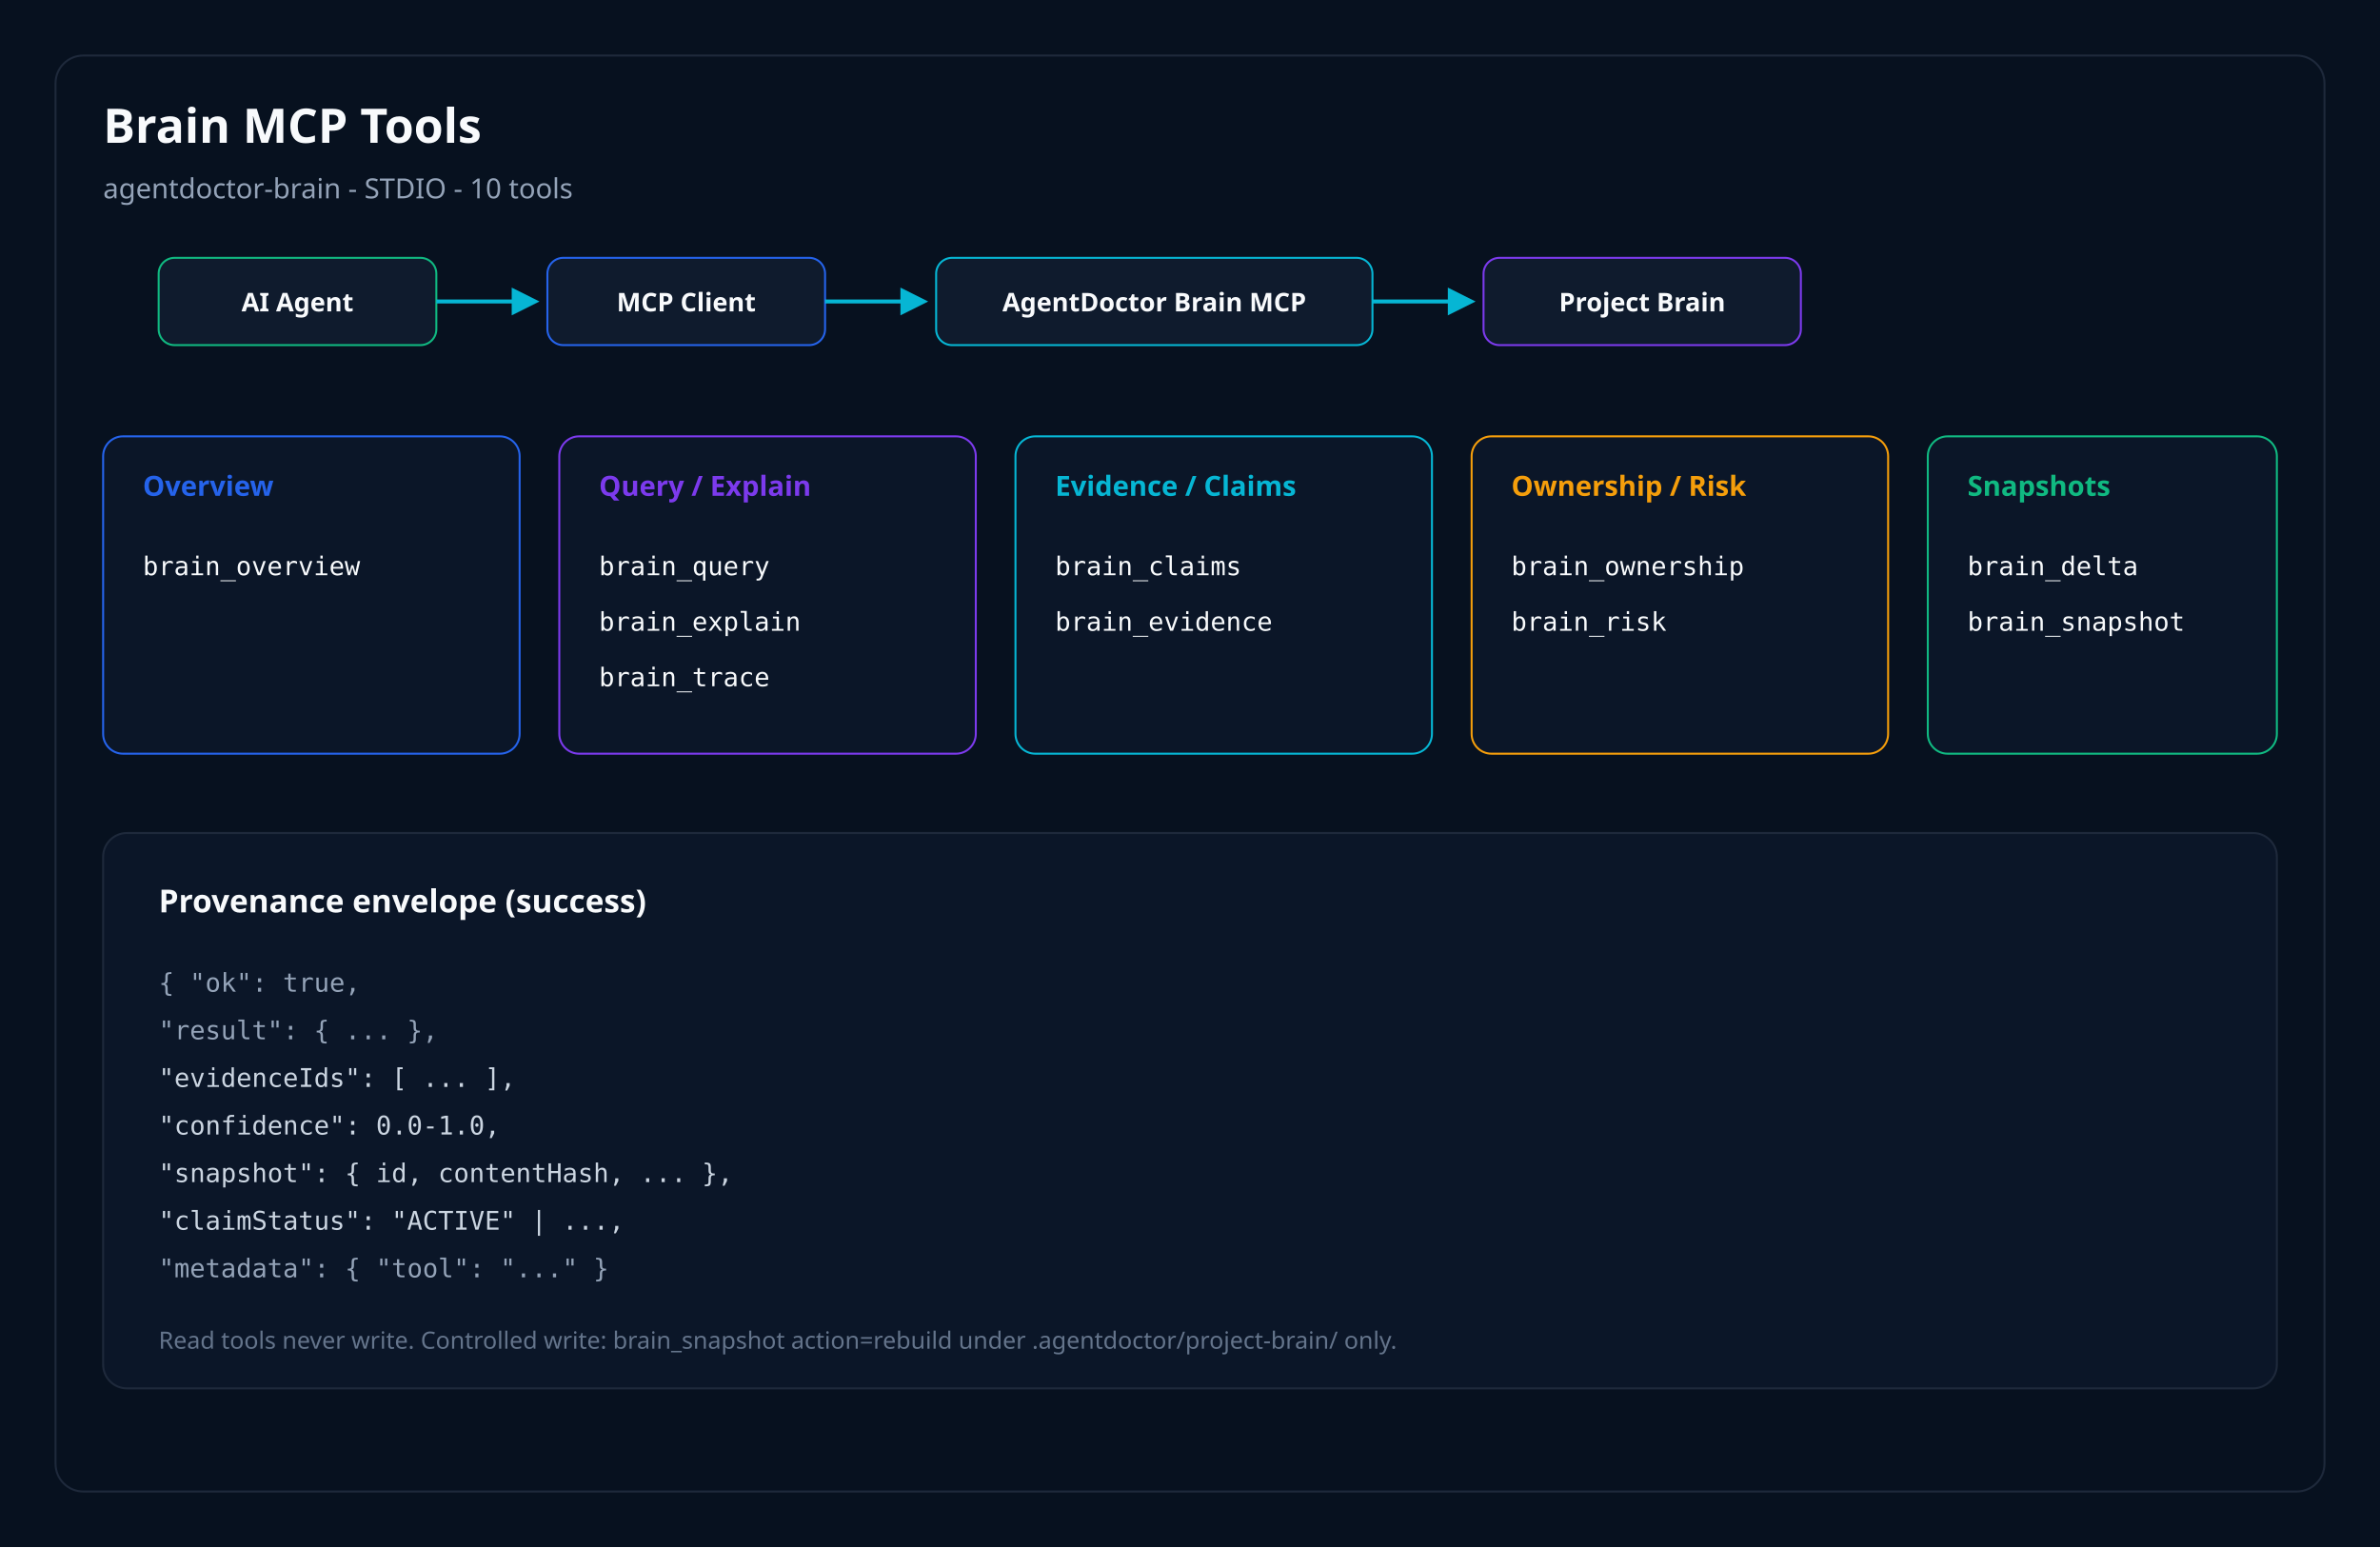
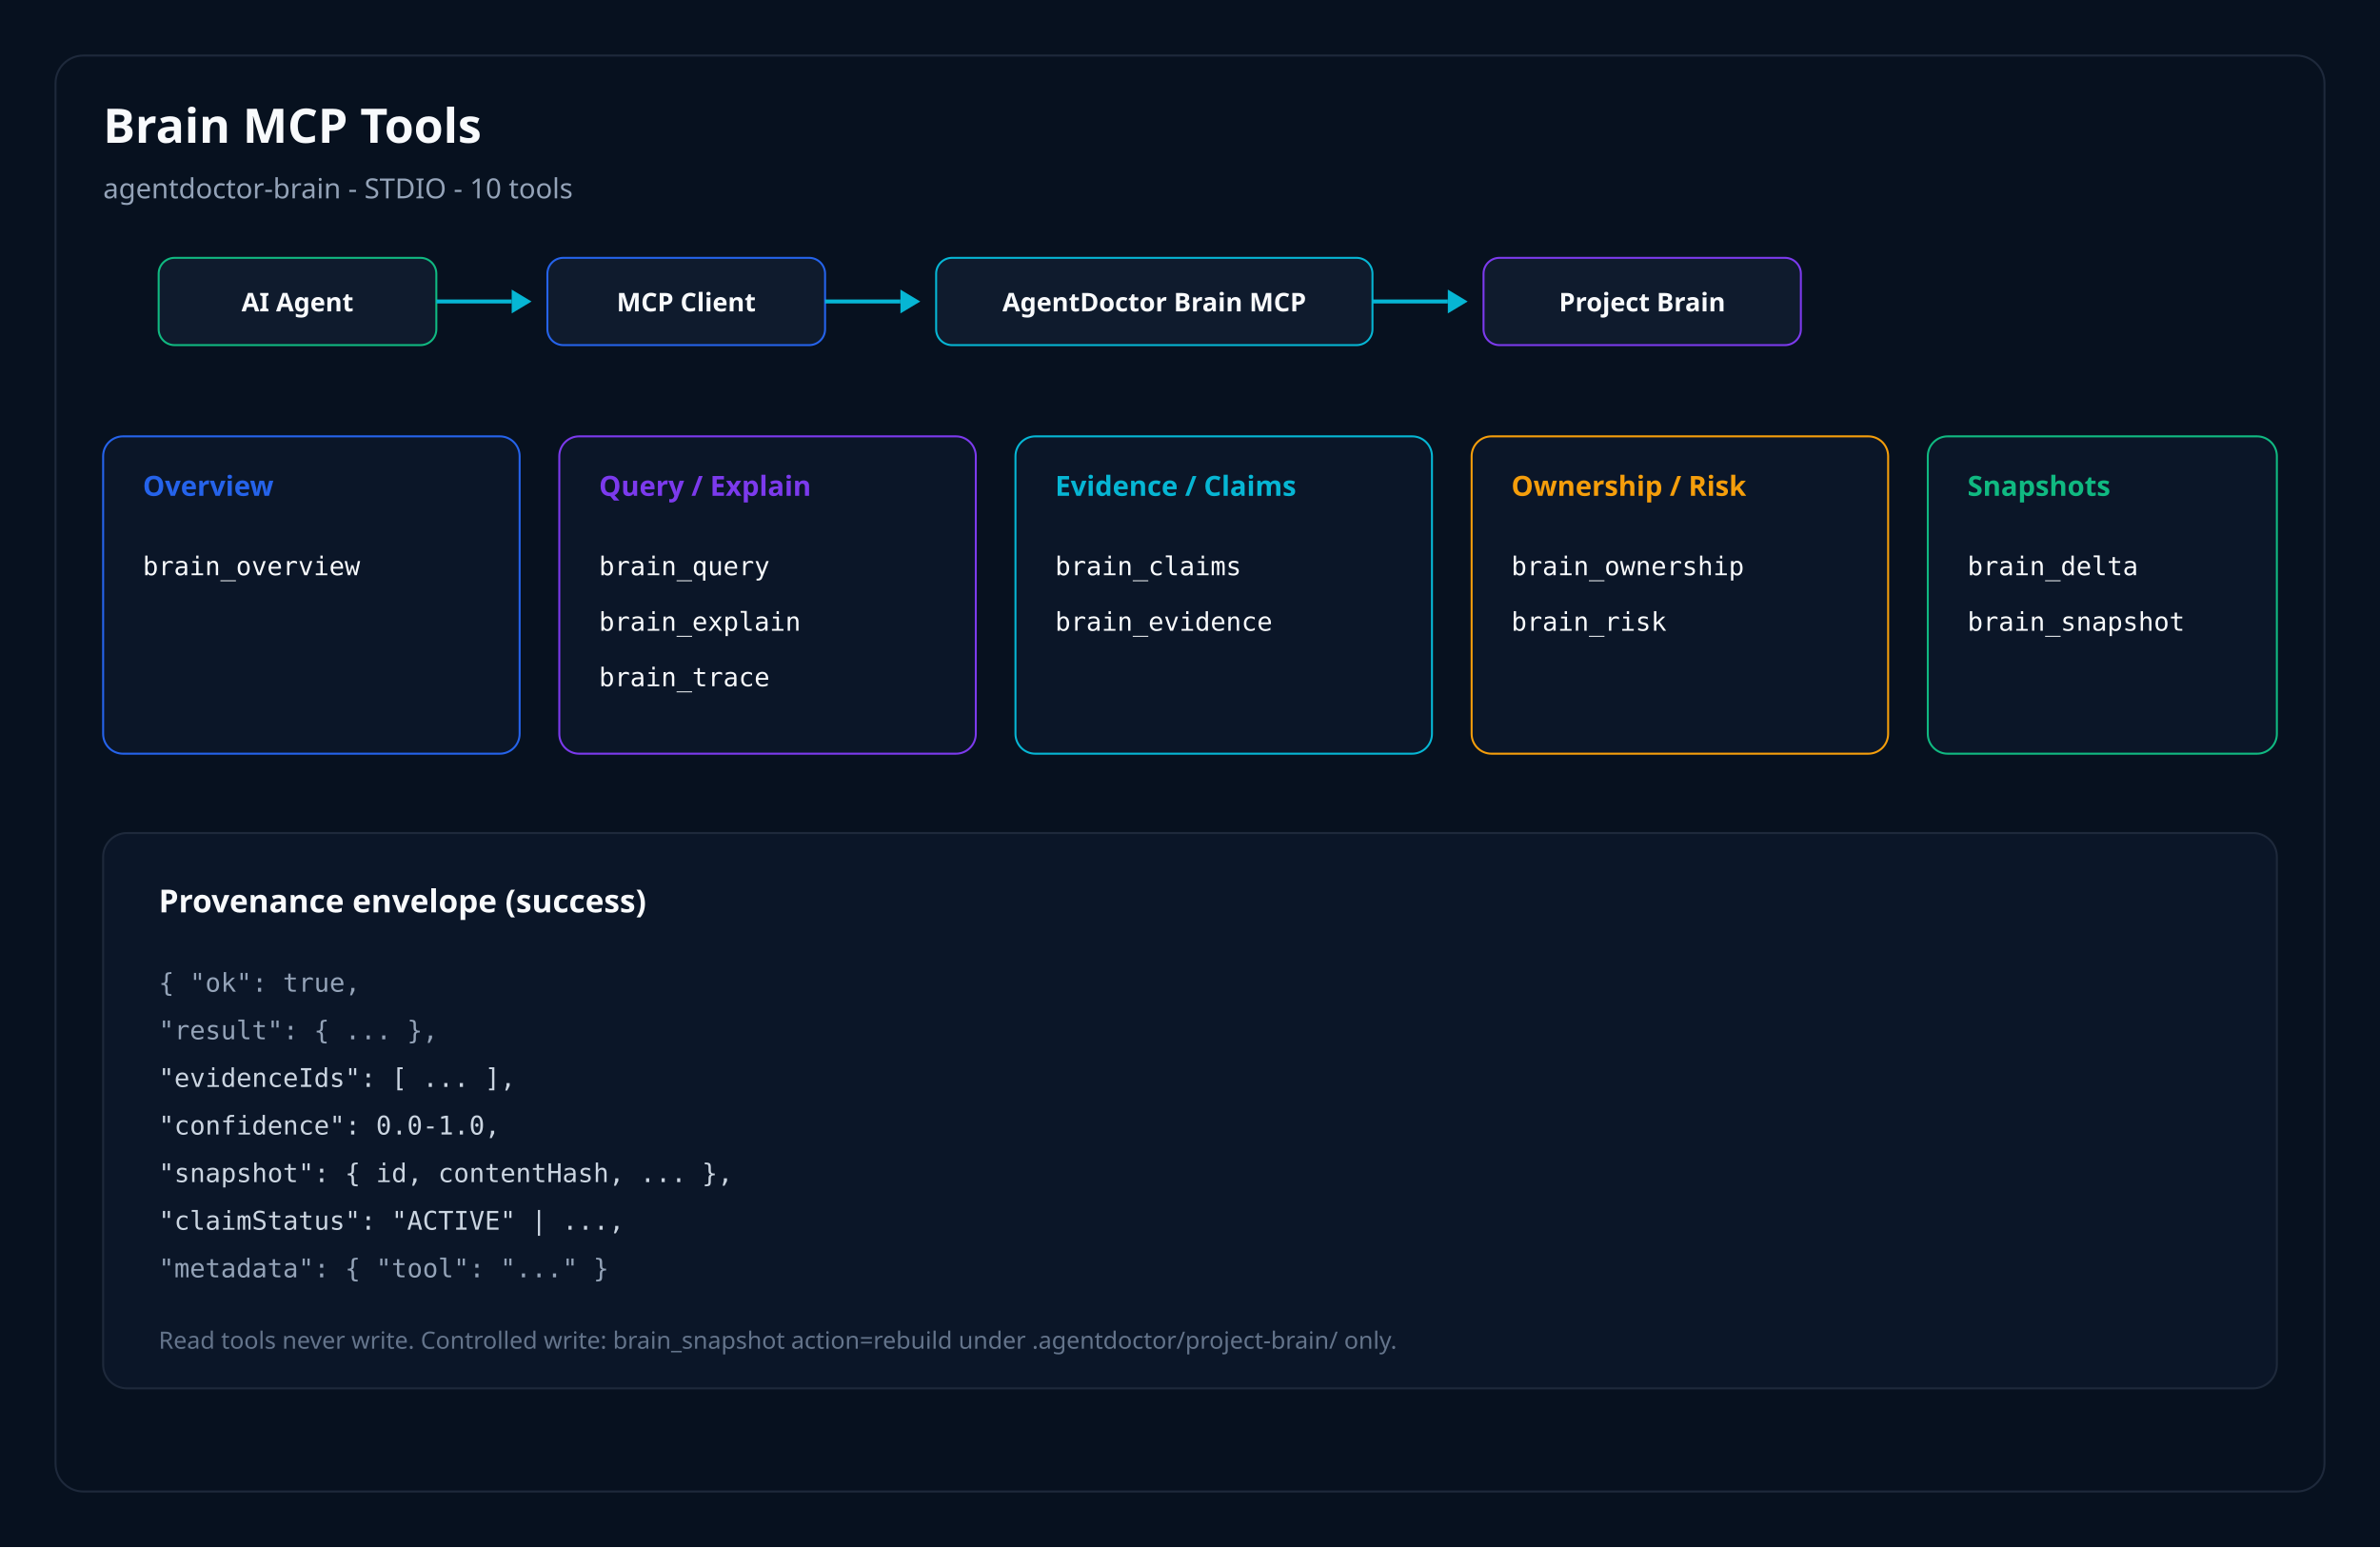
<svg xmlns="http://www.w3.org/2000/svg" width="1200" height="780" viewBox="0 0 1200 780" role="img" aria-labelledby="title desc">
-   <defs>
-     <marker id="m" markerWidth="7" markerHeight="7" refX="5" refY="3.5" orient="auto">
-       <path d="M0,0 L7,3.5 L0,7 Z" fill="#06B6D4" />
-     </marker>
-   </defs>
  <rect width="1200" height="780" fill="#07111F" />
  <rect x="28" y="28" width="1144" height="724" rx="14" fill="none" stroke="#1E293B" />
-   <text x="52" y="72" font-family="ui-sans-serif, system-ui, sans-serif" font-size="24" font-weight="700" fill="#F8FAFC">Brain MCP Tools</text>
-   <text x="52" y="100" font-family="ui-sans-serif, system-ui, sans-serif" font-size="14" fill="#94A3B8">agentdoctor-brain - STDIO - 10 tools</text>
-   <g font-family="ui-sans-serif, system-ui, sans-serif" font-size="13" font-weight="600" fill="#F8FAFC">
+   <text x="52" y="72" font-family="system-ui,sans-serif" font-size="24" font-weight="700" fill="#F8FAFC">Brain MCP Tools</text>
+   <text x="52" y="100" font-family="system-ui,sans-serif" font-size="14" fill="#94A3B8">agentdoctor-brain - STDIO - 10 tools</text>
+   <g font-family="system-ui,sans-serif" font-size="13" font-weight="600" fill="#F8FAFC">
    <rect x="80" y="130" width="140" height="44" rx="8" fill="#0F1B2D" stroke="#10B981" />
    <text x="150" y="157" text-anchor="middle">AI Agent</text>
-     <line x1="220" y1="152" x2="268" y2="152" stroke="#06B6D4" stroke-width="2" marker-end="url(#m)" />
+     <line x1="220" y1="152" x2="258" y2="152" stroke="#06B6D4" stroke-width="2" />
+     <polygon points="268,152 258,146 258,158" fill="#06B6D4" />
    <rect x="276" y="130" width="140" height="44" rx="8" fill="#0F1B2D" stroke="#2563EB" />
    <text x="346" y="157" text-anchor="middle">MCP Client</text>
-     <line x1="416" y1="152" x2="464" y2="152" stroke="#06B6D4" stroke-width="2" marker-end="url(#m)" />
+     <line x1="416" y1="152" x2="454" y2="152" stroke="#06B6D4" stroke-width="2" />
+     <polygon points="464,152 454,146 454,158" fill="#06B6D4" />
    <rect x="472" y="130" width="220" height="44" rx="8" fill="#0F1B2D" stroke="#06B6D4" />
    <text x="582" y="157" text-anchor="middle">AgentDoctor Brain MCP</text>
-     <line x1="692" y1="152" x2="740" y2="152" stroke="#06B6D4" stroke-width="2" marker-end="url(#m)" />
+     <line x1="692" y1="152" x2="730" y2="152" stroke="#06B6D4" stroke-width="2" />
+     <polygon points="740,152 730,146 730,158" fill="#06B6D4" />
    <rect x="748" y="130" width="160" height="44" rx="8" fill="#0F1B2D" stroke="#7C3AED" />
    <text x="828" y="157" text-anchor="middle">Project Brain</text>
  </g>
-   <g font-family="ui-monospace, Menlo, monospace" font-size="13">
+   <g font-family="ui-monospace,monospace" font-size="13">
    <rect x="52" y="220" width="210" height="160" rx="10" fill="#0B1628" stroke="#2563EB" />
-     <text x="72" y="250" font-family="ui-sans-serif, system-ui, sans-serif" font-size="14" font-weight="700" fill="#2563EB">Overview</text>
+     <text x="72" y="250" font-family="system-ui,sans-serif" font-size="14" font-weight="700" fill="#2563EB">Overview</text>
    <text x="72" y="290" fill="#F8FAFC">brain_overview</text>
    <rect x="282" y="220" width="210" height="160" rx="10" fill="#0B1628" stroke="#7C3AED" />
-     <text x="302" y="250" font-family="ui-sans-serif, system-ui, sans-serif" font-size="14" font-weight="700" fill="#7C3AED">Query / Explain</text>
+     <text x="302" y="250" font-family="system-ui,sans-serif" font-size="14" font-weight="700" fill="#7C3AED">Query / Explain</text>
    <text x="302" y="290" fill="#F8FAFC">brain_query</text>
    <text x="302" y="318" fill="#F8FAFC">brain_explain</text>
    <text x="302" y="346" fill="#F8FAFC">brain_trace</text>
    <rect x="512" y="220" width="210" height="160" rx="10" fill="#0B1628" stroke="#06B6D4" />
-     <text x="532" y="250" font-family="ui-sans-serif, system-ui, sans-serif" font-size="14" font-weight="700" fill="#06B6D4">Evidence / Claims</text>
+     <text x="532" y="250" font-family="system-ui,sans-serif" font-size="14" font-weight="700" fill="#06B6D4">Evidence / Claims</text>
    <text x="532" y="290" fill="#F8FAFC">brain_claims</text>
    <text x="532" y="318" fill="#F8FAFC">brain_evidence</text>
    <rect x="742" y="220" width="210" height="160" rx="10" fill="#0B1628" stroke="#F59E0B" />
-     <text x="762" y="250" font-family="ui-sans-serif, system-ui, sans-serif" font-size="14" font-weight="700" fill="#F59E0B">Ownership / Risk</text>
+     <text x="762" y="250" font-family="system-ui,sans-serif" font-size="14" font-weight="700" fill="#F59E0B">Ownership / Risk</text>
    <text x="762" y="290" fill="#F8FAFC">brain_ownership</text>
    <text x="762" y="318" fill="#F8FAFC">brain_risk</text>
    <rect x="972" y="220" width="176" height="160" rx="10" fill="#0B1628" stroke="#10B981" />
-     <text x="992" y="250" font-family="ui-sans-serif, system-ui, sans-serif" font-size="14" font-weight="700" fill="#10B981">Snapshots</text>
+     <text x="992" y="250" font-family="system-ui,sans-serif" font-size="14" font-weight="700" fill="#10B981">Snapshots</text>
    <text x="992" y="290" fill="#F8FAFC">brain_delta</text>
    <text x="992" y="318" fill="#F8FAFC">brain_snapshot</text>
  </g>
  <rect x="52" y="420" width="1096" height="280" rx="12" fill="#0B1628" stroke="#1E293B" />
-   <text x="80" y="460" font-family="ui-sans-serif, system-ui, sans-serif" font-size="16" font-weight="700" fill="#F8FAFC">Provenance envelope (success)</text>
-   <text x="80" y="500" font-family="ui-monospace, Menlo, monospace" font-size="13" fill="#94A3B8">{ "ok": true,</text>
-   <text x="80" y="524" font-family="ui-monospace, Menlo, monospace" font-size="13" fill="#94A3B8">  "result": { ... },</text>
-   <text x="80" y="548" font-family="ui-monospace, Menlo, monospace" font-size="13" fill="#CBD5E1">  "evidenceIds": [ ... ],</text>
-   <text x="80" y="572" font-family="ui-monospace, Menlo, monospace" font-size="13" fill="#CBD5E1">  "confidence": 0.0-1.0,</text>
-   <text x="80" y="596" font-family="ui-monospace, Menlo, monospace" font-size="13" fill="#CBD5E1">  "snapshot": { id, contentHash, ... },</text>
-   <text x="80" y="620" font-family="ui-monospace, Menlo, monospace" font-size="13" fill="#CBD5E1">  "claimStatus": "ACTIVE" | ...,</text>
-   <text x="80" y="644" font-family="ui-monospace, Menlo, monospace" font-size="13" fill="#94A3B8">  "metadata": { "tool": "..." }</text>
-   <text x="80" y="680" font-family="ui-sans-serif, system-ui, sans-serif" font-size="12" fill="#64748B">Read tools never write. Controlled write: brain_snapshot action=rebuild under .agentdoctor/project-brain/ only.</text>
+   <text x="80" y="460" font-family="system-ui,sans-serif" font-size="16" font-weight="700" fill="#F8FAFC">Provenance envelope (success)</text>
+   <text x="80" y="500" font-family="ui-monospace,monospace" font-size="13" fill="#94A3B8">{ "ok": true,</text>
+   <text x="80" y="524" font-family="ui-monospace,monospace" font-size="13" fill="#94A3B8">  "result": { ... },</text>
+   <text x="80" y="548" font-family="ui-monospace,monospace" font-size="13" fill="#CBD5E1">  "evidenceIds": [ ... ],</text>
+   <text x="80" y="572" font-family="ui-monospace,monospace" font-size="13" fill="#CBD5E1">  "confidence": 0.0-1.0,</text>
+   <text x="80" y="596" font-family="ui-monospace,monospace" font-size="13" fill="#CBD5E1">  "snapshot": { id, contentHash, ... },</text>
+   <text x="80" y="620" font-family="ui-monospace,monospace" font-size="13" fill="#CBD5E1">  "claimStatus": "ACTIVE" | ...,</text>
+   <text x="80" y="644" font-family="ui-monospace,monospace" font-size="13" fill="#94A3B8">  "metadata": { "tool": "..." }</text>
+   <text x="80" y="680" font-family="system-ui,sans-serif" font-size="12" fill="#64748B">Read tools never write. Controlled write: brain_snapshot action=rebuild under .agentdoctor/project-brain/ only.</text>
</svg>
